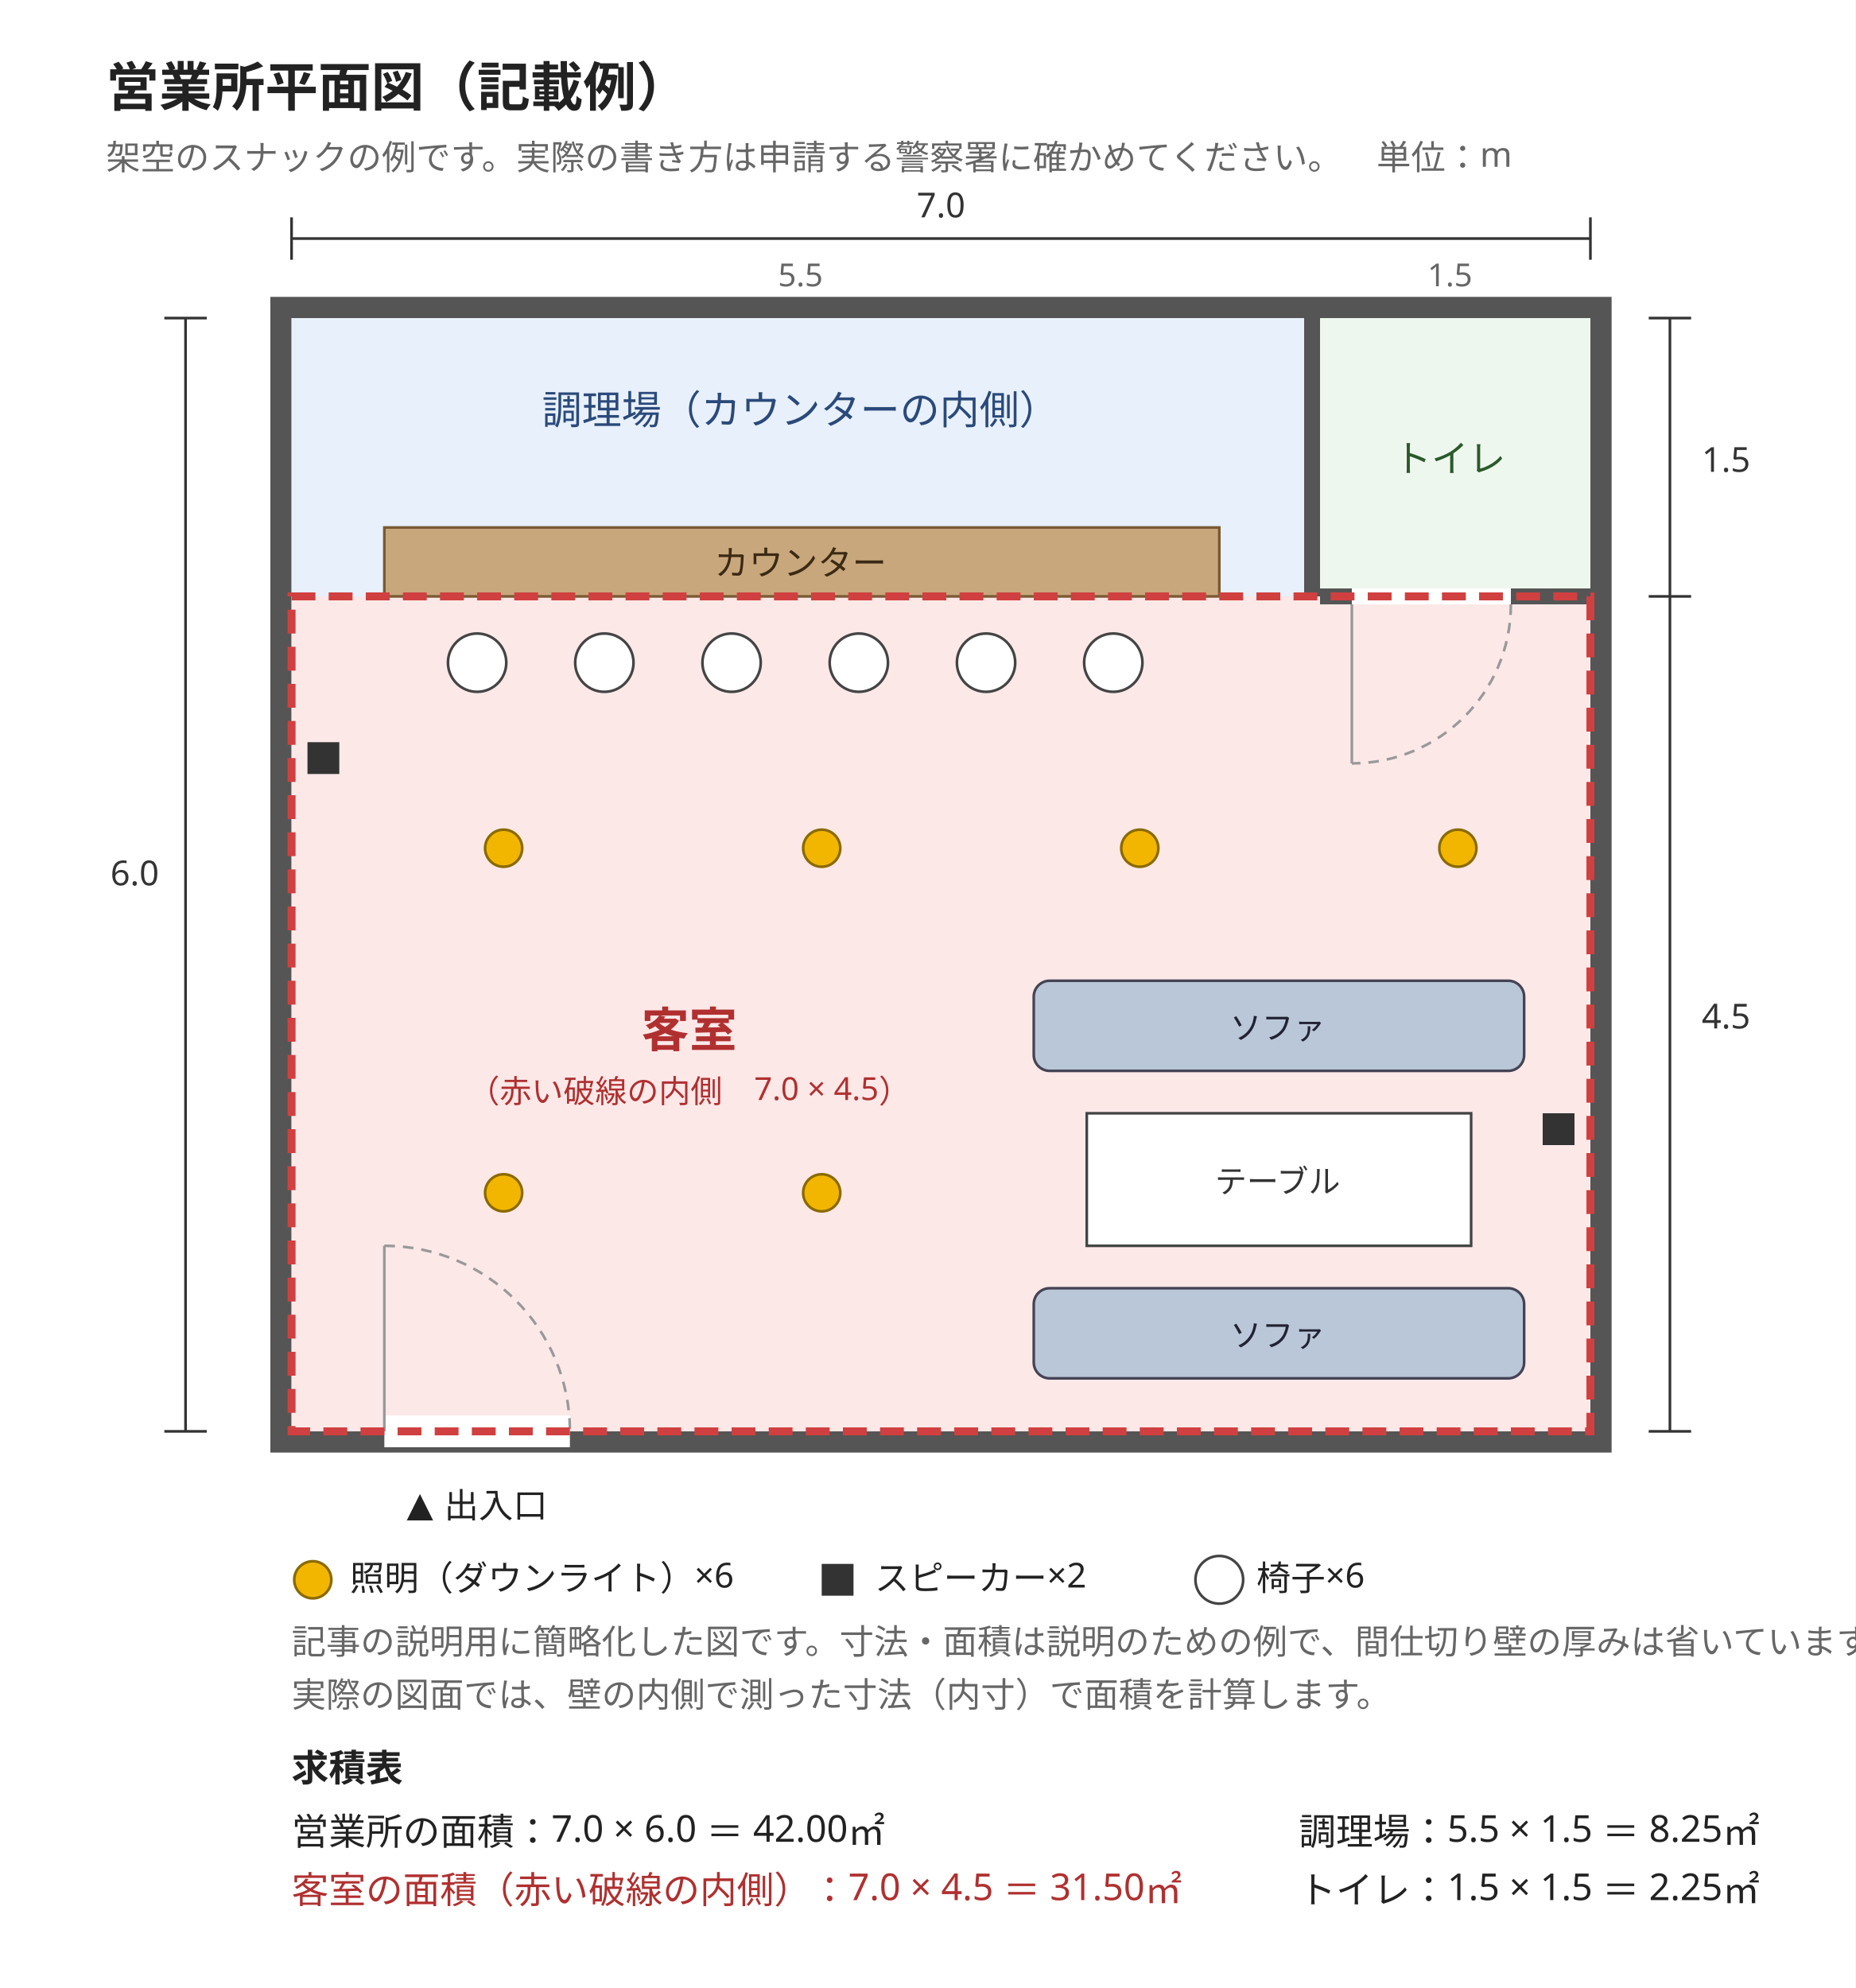
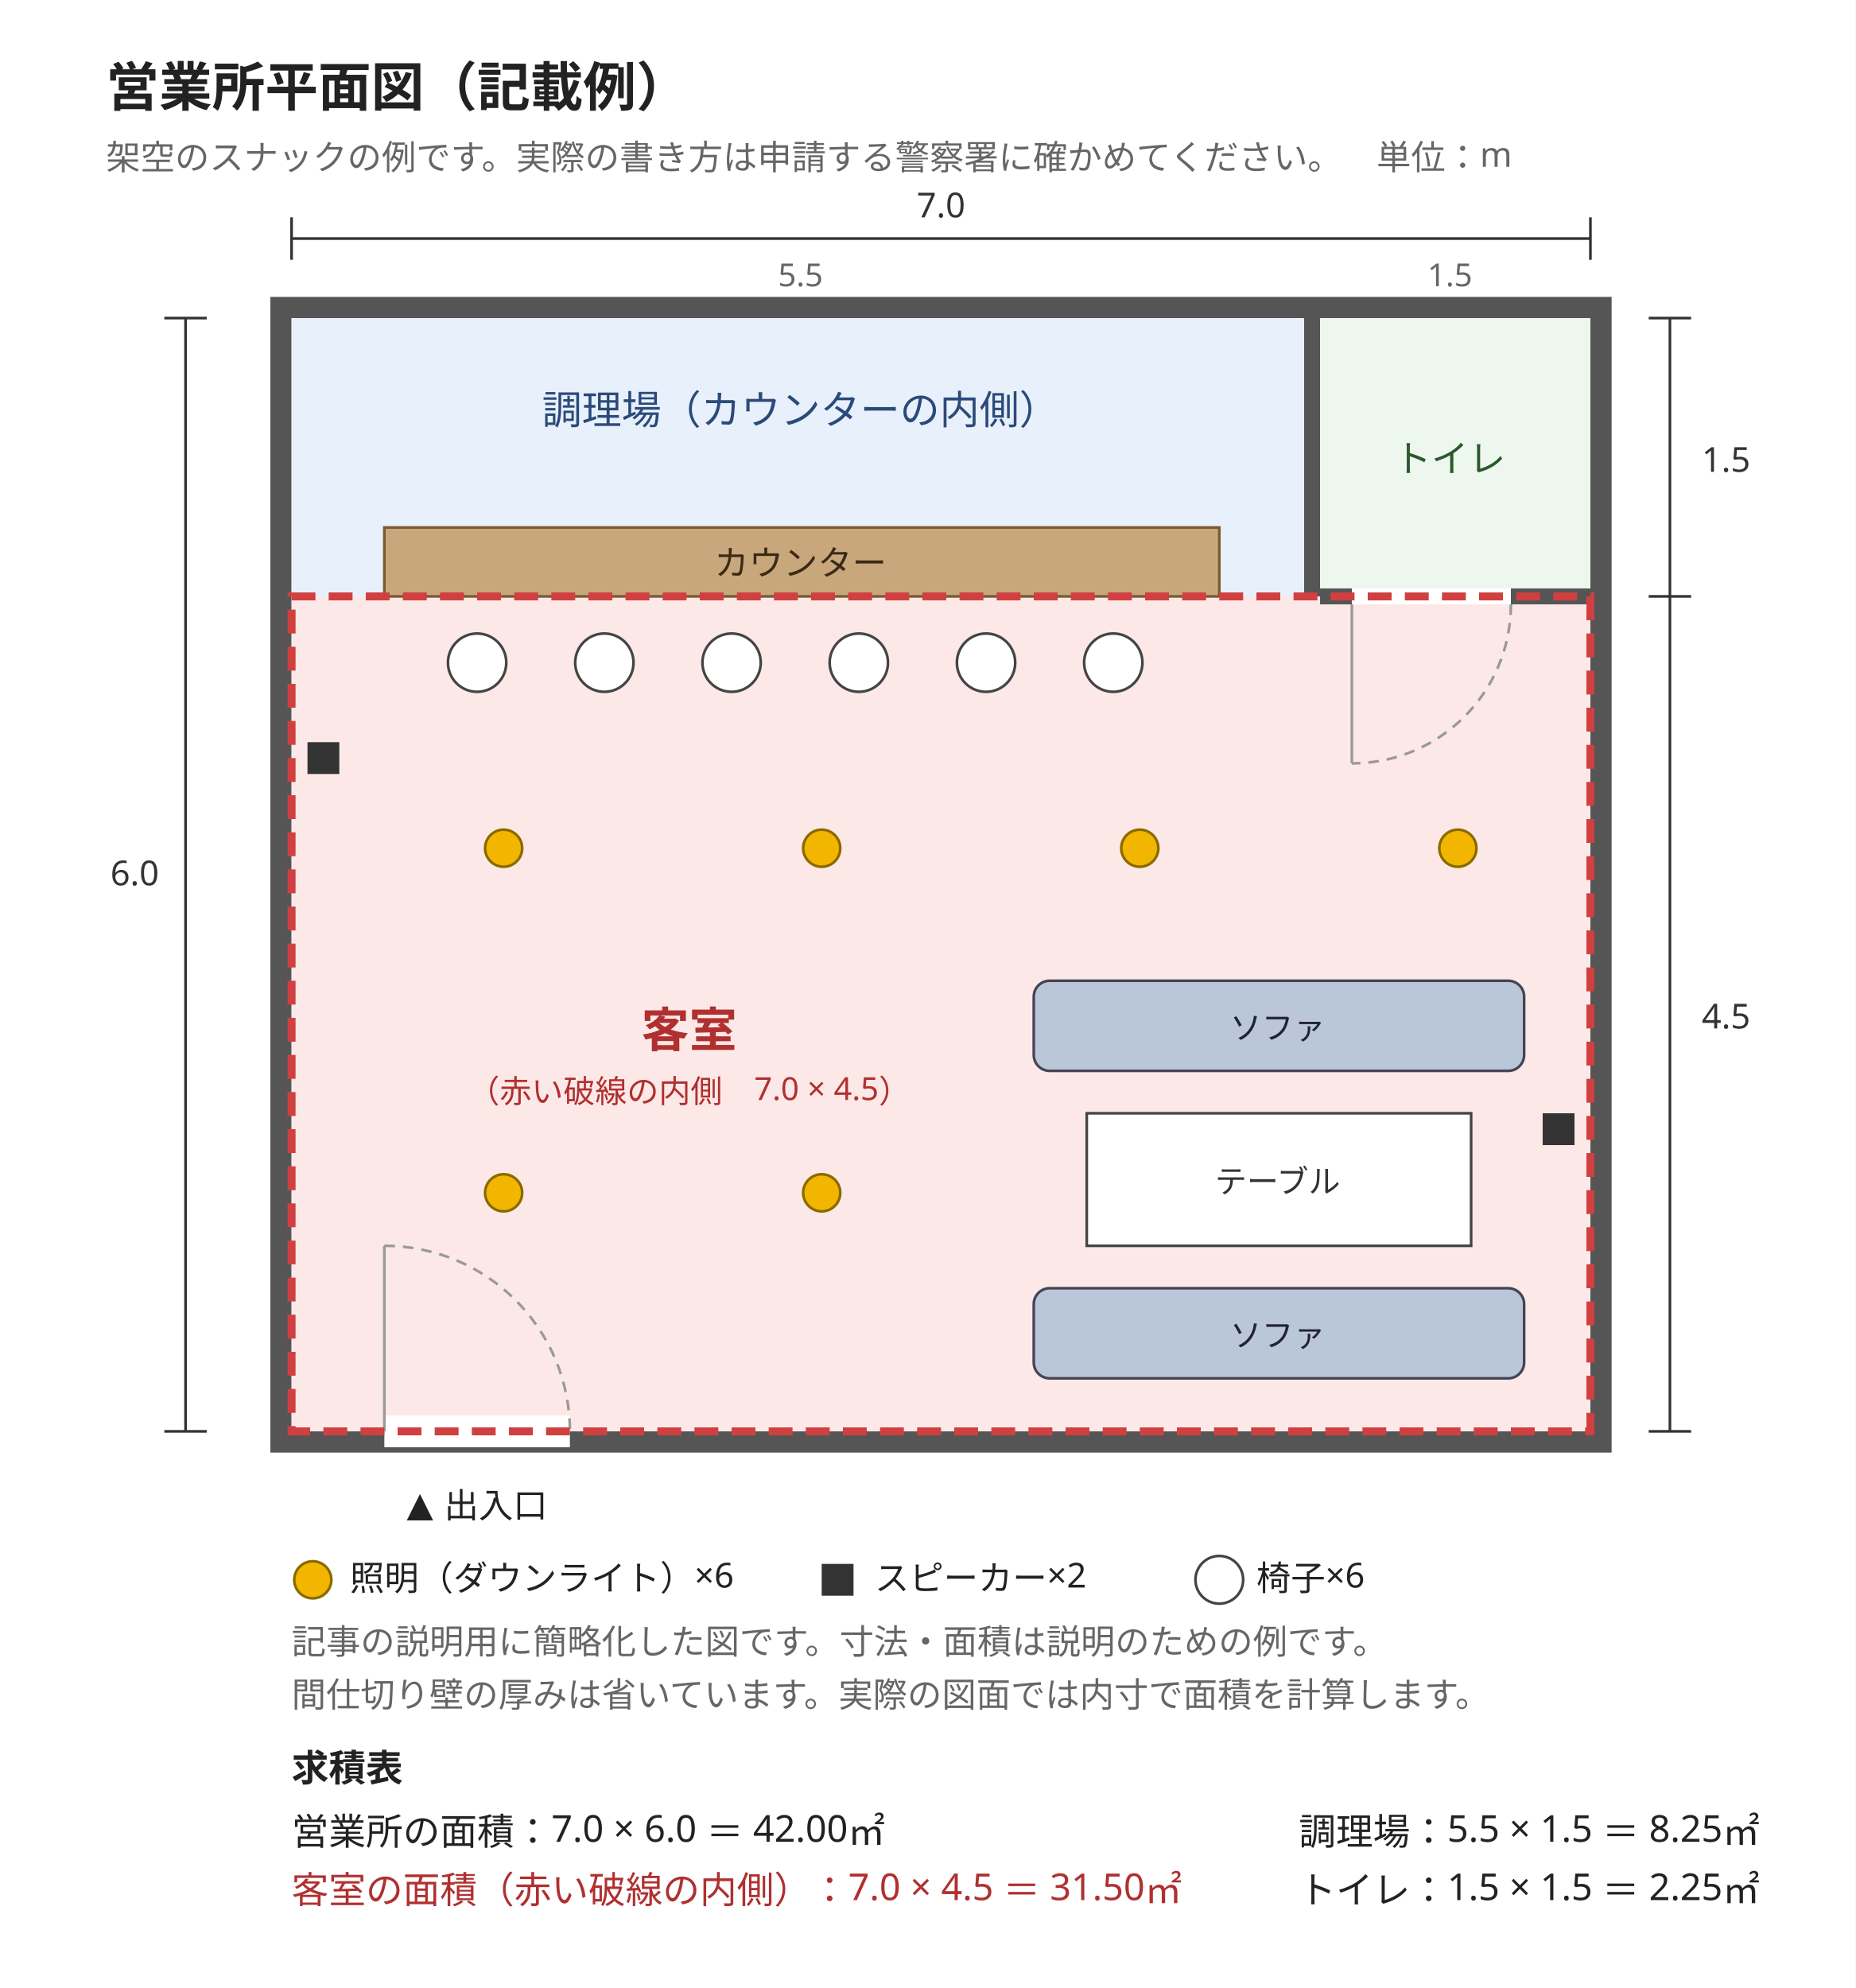
<svg xmlns="http://www.w3.org/2000/svg" viewBox="0 0 700 750" width="700" height="750" font-family="'Hiragino Sans','Noto Sans JP','Yu Gothic',sans-serif">
  <rect width="700" height="750" fill="#ffffff" />
  <text x="40" y="40" font-size="20" font-weight="700" fill="#222">営業所平面図（記載例）</text>
  <text x="40" y="64" font-size="13" fill="#666">架空のスナックの例です。実際の書き方は申請する警察署に確かめてください。　単位：m</text>
  <g transform="translate(110,120)">
    <rect x="-8" y="-8" width="506" height="436" fill="#555" />
    <rect x="0" y="0" width="490" height="420" fill="#ffffff" />
    <rect x="0" y="105" width="490" height="315" fill="#fde8e8" />
    <rect x="0" y="0" width="385" height="105" fill="#e8f0fb" />
    <rect x="385" y="0" width="105" height="105" fill="#eef7ee" />
    <rect x="382" y="0" width="6" height="105" fill="#555" />
    <rect x="388" y="102" width="102" height="6" fill="#555" />
    <rect x="400" y="102" width="60" height="6" fill="#ffffff" />
    <path d="M460 108 A60 60 0 0 1 400 168" fill="none" stroke="#999" stroke-dasharray="4 3" />
    <line x1="400" y1="108" x2="400" y2="168" stroke="#999" />
    <rect x="35" y="79" width="315" height="26" fill="#c9a77c" stroke="#7a5a33" />
    <text x="192" y="97" font-size="13" text-anchor="middle" fill="#3b2a14">カウンター</text>
    <g fill="#ffffff" stroke="#444">
      <circle cx="70" cy="130" r="11" />
      <circle cx="118" cy="130" r="11" />
      <circle cx="166" cy="130" r="11" />
      <circle cx="214" cy="130" r="11" />
      <circle cx="262" cy="130" r="11" />
      <circle cx="310" cy="130" r="11" />
    </g>
    <rect x="280" y="250" width="185" height="34" rx="6" fill="#b9c7d8" stroke="#445" />
    <text x="372" y="272" font-size="12" text-anchor="middle" fill="#223">ソファ</text>
    <rect x="300" y="300" width="145" height="50" fill="#ffffff" stroke="#444" />
    <text x="372" y="330" font-size="12" text-anchor="middle" fill="#333">テーブル</text>
    <rect x="280" y="366" width="185" height="34" rx="6" fill="#b9c7d8" stroke="#445" />
    <text x="372" y="388" font-size="12" text-anchor="middle" fill="#223">ソファ</text>
    <rect x="35" y="414" width="70" height="12" fill="#ffffff" />
    <path d="M35 350 A70 70 0 0 1 105 420" fill="none" stroke="#999" stroke-dasharray="4 3" />
    <line x1="35" y1="420" x2="35" y2="350" stroke="#999" />
    <text x="70" y="452" font-size="13" text-anchor="middle" fill="#222">▲ 出入口</text>
    <g fill="#f2b600" stroke="#8a6a00">
      <circle cx="80" cy="200" r="7" />
      <circle cx="200" cy="200" r="7" />
      <circle cx="320" cy="200" r="7" />
      <circle cx="80" cy="330" r="7" />
      <circle cx="200" cy="330" r="7" />
      <circle cx="440" cy="200" r="7" />
    </g>
    <g fill="#333">
      <rect x="6" y="160" width="12" height="12" />
      <rect x="472" y="300" width="12" height="12" />
    </g>
    <text x="192" y="40" font-size="15" text-anchor="middle" fill="#2a4a7a">調理場（カウンターの内側）</text>
    <text x="437" y="58" font-size="14" text-anchor="middle" fill="#2a5a2a">トイレ</text>
    <text x="150" y="275" font-size="18" font-weight="700" text-anchor="middle" fill="#b03030">客室</text>
    <text x="150" y="296" font-size="12" text-anchor="middle" fill="#b03030">（赤い破線の内側　7.0 × 4.5）</text>
    <rect x="0" y="105" width="490" height="315" fill="none" stroke="#d04040" stroke-width="3" stroke-dasharray="9 5" />
    <g stroke="#333" fill="#333" font-size="13">
      <line x1="0" y1="-30" x2="490" y2="-30" />
      <line x1="0" y1="-38" x2="0" y2="-22" />
      <line x1="490" y1="-38" x2="490" y2="-22" />
      <text x="245" y="-38" text-anchor="middle" stroke="none">7.0</text>
      <line x1="-40" y1="0" x2="-40" y2="420" />
      <line x1="-48" y1="0" x2="-32" y2="0" />
      <line x1="-48" y1="420" x2="-32" y2="420" />
      <text x="-50" y="214" text-anchor="end" stroke="none">6.0</text>
      <line x1="520" y1="0" x2="520" y2="105" />
      <line x1="512" y1="0" x2="528" y2="0" />
      <line x1="512" y1="105" x2="528" y2="105" />
      <text x="532" y="58" stroke="none">1.5</text>
      <line x1="520" y1="105" x2="520" y2="420" />
      <line x1="512" y1="420" x2="528" y2="420" />
      <text x="532" y="268" stroke="none">4.5</text>
      <text x="192" y="-12" text-anchor="middle" stroke="none" font-size="12" fill="#666">5.5</text>
      <text x="437" y="-12" text-anchor="middle" stroke="none" font-size="12" fill="#666">1.5</text>
    </g>
  </g>
  <g transform="translate(110,600)" font-size="13" fill="#222">
    <circle cx="8" cy="-4" r="7" fill="#f2b600" stroke="#8a6a00" />
    <text x="22" y="0">照明（ダウンライト）×6</text>
    <rect x="200" y="-10" width="12" height="12" fill="#333" />
    <text x="220" y="0">スピーカー×2</text>
    <circle cx="350" cy="-4" r="9" fill="#fff" stroke="#444" />
    <text x="364" y="0">椅子×6</text>
-     <text x="0" y="24" fill="#666">記事の説明用に簡略化した図です。寸法・面積は説明のための例で、間仕切り壁の厚みは省いています。</text>
-     <text x="0" y="44" fill="#666">実際の図面では、壁の内側で測った寸法（内寸）で面積を計算します。</text>
+     <text x="0" y="24" fill="#666">記事の説明用に簡略化した図です。寸法・面積は説明のための例です。</text>
+     <text x="0" y="44" fill="#666">間仕切り壁の厚みは省いています。実際の図面では内寸で面積を計算します。</text>
  </g>
  <g transform="translate(110,672)" font-size="14" fill="#222">
    <text x="0" y="0" font-weight="700">求積表</text>
    <text x="0" y="24">営業所の面積：7.0 × 6.0 ＝ 42.00㎡</text>
    <text x="0" y="46" fill="#b03030">客室の面積（赤い破線の内側）：7.0 × 4.5 ＝ 31.50㎡</text>
    <text x="380" y="24">調理場：5.5 × 1.5 ＝ 8.25㎡</text>
    <text x="380" y="46">トイレ：1.5 × 1.5 ＝ 2.25㎡</text>
  </g>
</svg>
